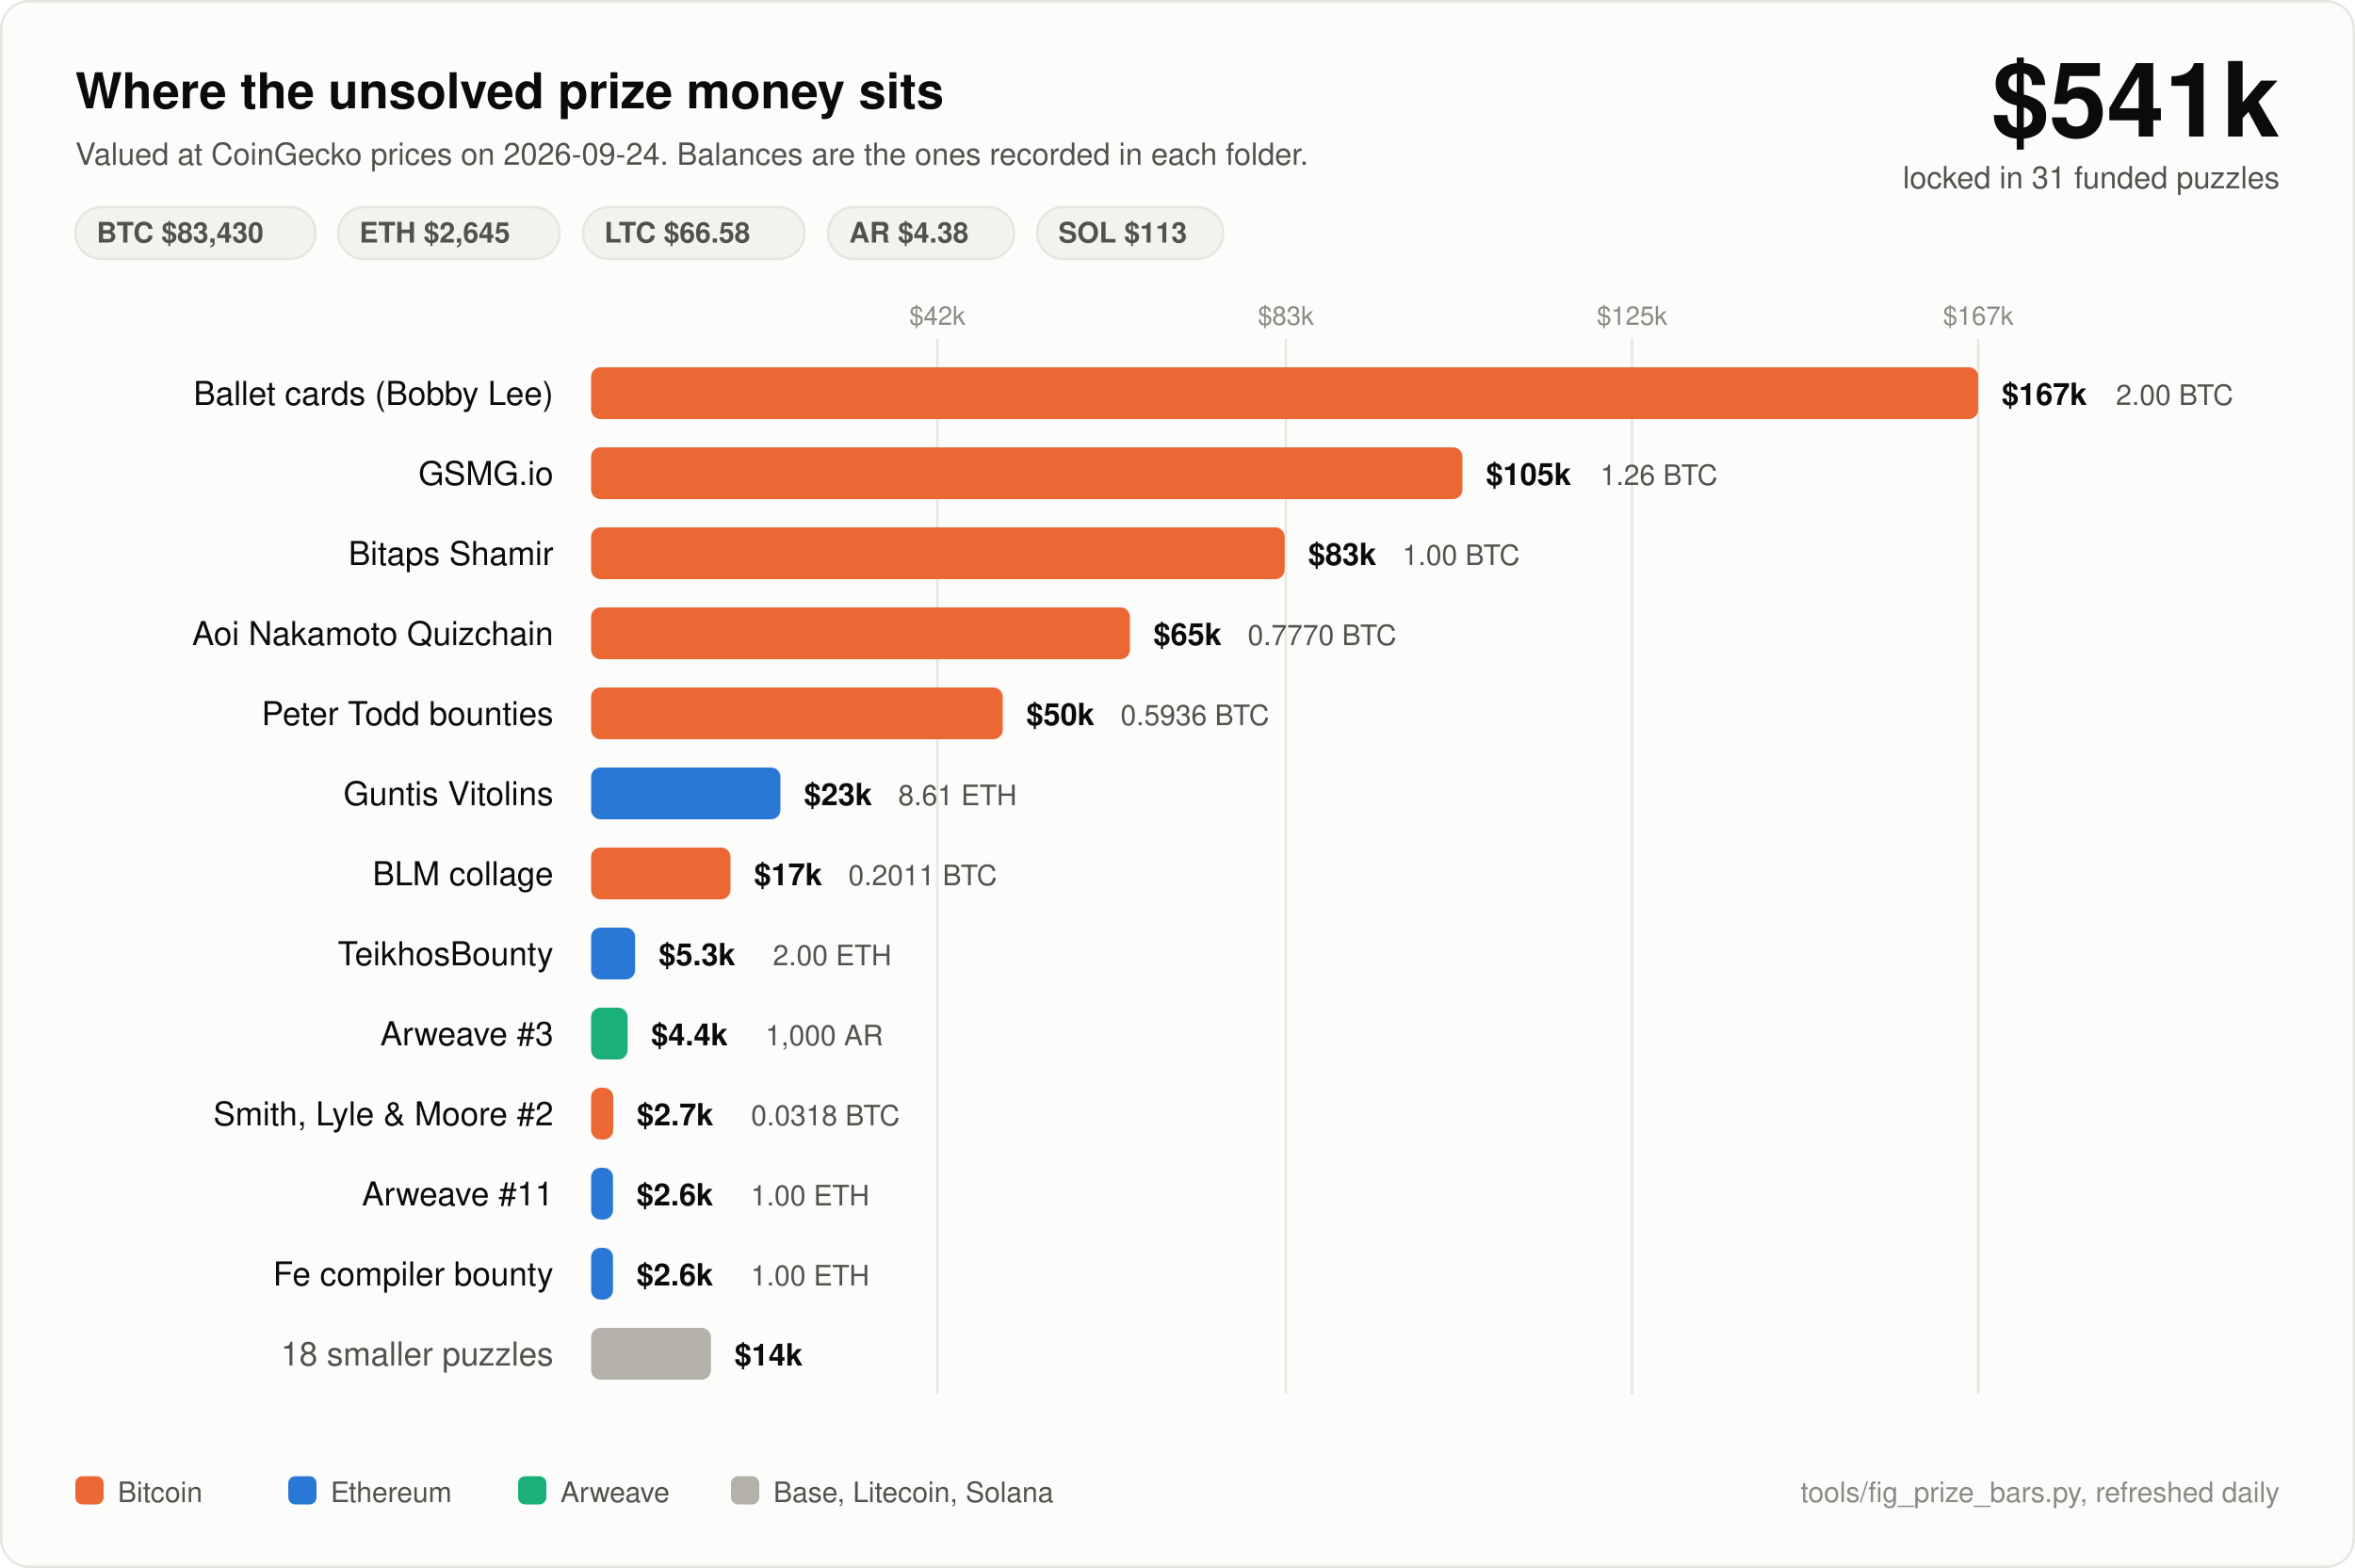
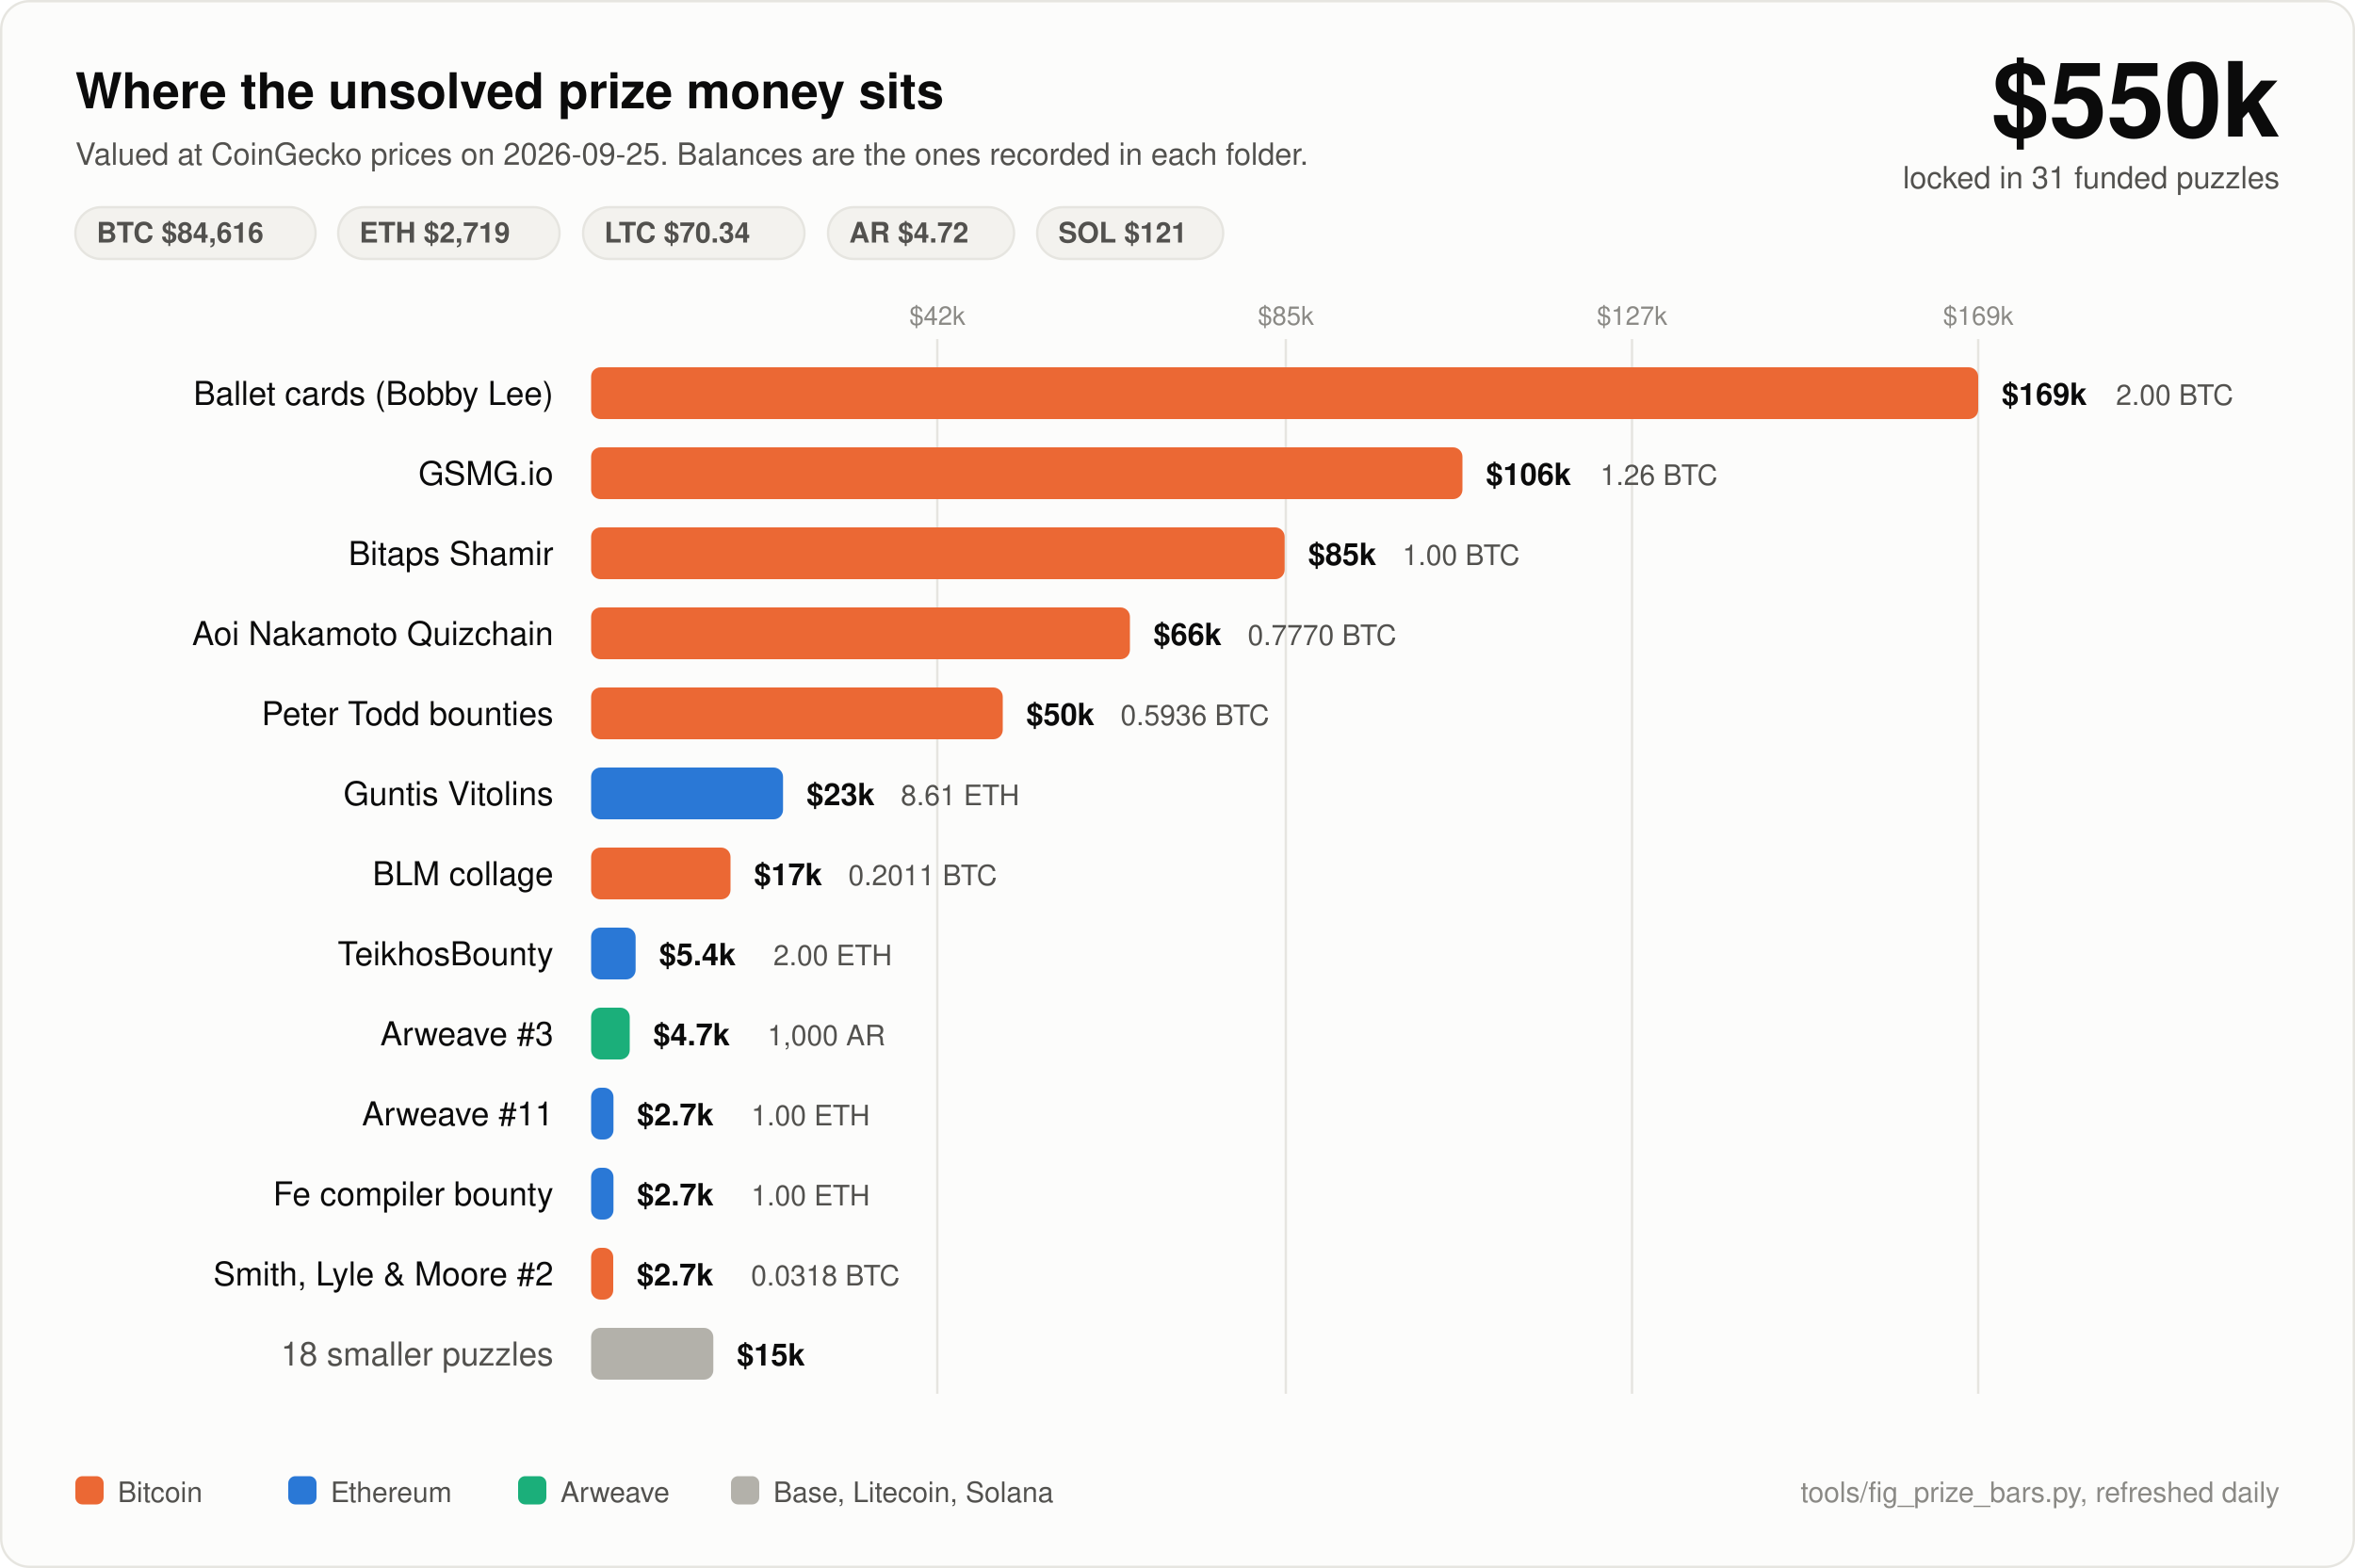
<svg xmlns="http://www.w3.org/2000/svg" width="1000" height="666" viewBox="0 0 1000 666" font-family="ui-sans-serif, -apple-system, Segoe UI, Helvetica, Arial, sans-serif">
  <rect x="0.5" y="0.5" width="999" height="665" rx="12" fill="#fcfcfb" stroke="#e6e5e0" />
  <text x="32" y="46" fill="#0b0b0b" font-size="21" font-weight="700">Where the unsolved prize money sits</text>
-   <text x="32" y="70" fill="#52514e" font-size="13">Valued at CoinGecko prices on 2026-09-24. Balances are the ones recorded in each folder.</text>
-   <text x="968" y="58" fill="#0b0b0b" font-size="44" font-weight="700" text-anchor="end">$541k</text>
+   <text x="32" y="70" fill="#52514e" font-size="13">Valued at CoinGecko prices on 2026-09-25. Balances are the ones recorded in each folder.</text>
+   <text x="968" y="58" fill="#0b0b0b" font-size="44" font-weight="700" text-anchor="end">$550k</text>
  <text x="968" y="80" fill="#52514e" font-size="13" text-anchor="end">locked in 31 funded puzzles</text>
  <rect x="32" y="88" width="102" height="22" rx="11" fill="#f3f2ee" stroke="#e6e5e0" />
-   <text x="41" y="103" fill="#52514e" font-size="12" font-weight="600">BTC $83,430</text>
+   <text x="41" y="103" fill="#52514e" font-size="12" font-weight="600">BTC $84,616</text>
  <rect x="143.6" y="88" width="94" height="22" rx="11" fill="#f3f2ee" stroke="#e6e5e0" />
-   <text x="152.6" y="103" fill="#52514e" font-size="12" font-weight="600">ETH $2,645</text>
+   <text x="152.6" y="103" fill="#52514e" font-size="12" font-weight="600">ETH $2,719</text>
  <rect x="247.6" y="88" width="94" height="22" rx="11" fill="#f3f2ee" stroke="#e6e5e0" />
-   <text x="256.6" y="103" fill="#52514e" font-size="12" font-weight="600">LTC $66.58</text>
+   <text x="256.6" y="103" fill="#52514e" font-size="12" font-weight="600">LTC $70.34</text>
  <rect x="351.6" y="88" width="79" height="22" rx="11" fill="#f3f2ee" stroke="#e6e5e0" />
-   <text x="360.6" y="103" fill="#52514e" font-size="12" font-weight="600">AR $4.38</text>
+   <text x="360.6" y="103" fill="#52514e" font-size="12" font-weight="600">AR $4.72</text>
  <rect x="440.4" y="88" width="79" height="22" rx="11" fill="#f3f2ee" stroke="#e6e5e0" />
-   <text x="449.4" y="103" fill="#52514e" font-size="12" font-weight="600">SOL $113</text>
+   <text x="449.4" y="103" fill="#52514e" font-size="12" font-weight="600">SOL $121</text>
  <line x1="398" y1="144" x2="398" y2="592" stroke="#e6e5e0" stroke-width="1" />
  <text x="398" y="138" fill="#8a8985" font-size="11" text-anchor="middle">$42k</text>
  <line x1="546" y1="144" x2="546" y2="592" stroke="#e6e5e0" stroke-width="1" />
-   <text x="546" y="138" fill="#8a8985" font-size="11" text-anchor="middle">$83k</text>
+   <text x="546" y="138" fill="#8a8985" font-size="11" text-anchor="middle">$85k</text>
  <line x1="693" y1="144" x2="693" y2="592" stroke="#e6e5e0" stroke-width="1" />
-   <text x="693" y="138" fill="#8a8985" font-size="11" text-anchor="middle">$125k</text>
+   <text x="693" y="138" fill="#8a8985" font-size="11" text-anchor="middle">$127k</text>
  <line x1="840" y1="144" x2="840" y2="592" stroke="#e6e5e0" stroke-width="1" />
-   <text x="840" y="138" fill="#8a8985" font-size="11" text-anchor="middle">$167k</text>
+   <text x="840" y="138" fill="#8a8985" font-size="11" text-anchor="middle">$169k</text>
  <text x="235" y="172" fill="#0b0b0b" font-size="14" text-anchor="end">Ballet cards (Bobby Lee)</text>
  <rect x="251" y="156" width="589.0" height="22" rx="4" fill="#eb6834" />
-   <text x="850.0" y="172" fill="#0b0b0b" font-size="13" font-weight="600">$167k</text>
+   <text x="850.0" y="172" fill="#0b0b0b" font-size="13" font-weight="600">$169k</text>
  <text x="898.5" y="172" fill="#52514e" font-size="12">2.00 BTC</text>
  <text x="235" y="206" fill="#0b0b0b" font-size="14" text-anchor="end">GSMG.io</text>
  <rect x="251" y="190" width="370.0" height="22" rx="4" fill="#eb6834" />
-   <text x="631.0" y="206" fill="#0b0b0b" font-size="13" font-weight="600">$105k</text>
+   <text x="631.0" y="206" fill="#0b0b0b" font-size="13" font-weight="600">$106k</text>
  <text x="679.5" y="206" fill="#52514e" font-size="12">1.26 BTC</text>
  <text x="235" y="240" fill="#0b0b0b" font-size="14" text-anchor="end">Bitaps Shamir</text>
  <rect x="251" y="224" width="294.5" height="22" rx="4" fill="#eb6834" />
-   <text x="555.5" y="240" fill="#0b0b0b" font-size="13" font-weight="600">$83k</text>
+   <text x="555.5" y="240" fill="#0b0b0b" font-size="13" font-weight="600">$85k</text>
  <text x="595.5" y="240" fill="#52514e" font-size="12">1.00 BTC</text>
  <text x="235" y="274" fill="#0b0b0b" font-size="14" text-anchor="end">Aoi Nakamoto Quizchain</text>
  <rect x="251" y="258" width="228.8" height="22" rx="4" fill="#eb6834" />
-   <text x="489.8" y="274" fill="#0b0b0b" font-size="13" font-weight="600">$65k</text>
+   <text x="489.8" y="274" fill="#0b0b0b" font-size="13" font-weight="600">$66k</text>
  <text x="529.8" y="274" fill="#52514e" font-size="12">0.7770 BTC</text>
  <text x="235" y="308" fill="#0b0b0b" font-size="14" text-anchor="end">Peter Todd bounties</text>
  <rect x="251" y="292" width="174.8" height="22" rx="4" fill="#eb6834" />
  <text x="435.8" y="308" fill="#0b0b0b" font-size="13" font-weight="600">$50k</text>
  <text x="475.8" y="308" fill="#52514e" font-size="12">0.5936 BTC</text>
  <text x="235" y="342" fill="#0b0b0b" font-size="14" text-anchor="end">Guntis Vitolins</text>
-   <rect x="251" y="326" width="80.4" height="22" rx="4" fill="#2a78d6" />
-   <text x="341.4" y="342" fill="#0b0b0b" font-size="13" font-weight="600">$23k</text>
-   <text x="381.4" y="342" fill="#52514e" font-size="12">8.61 ETH</text>
+   <rect x="251" y="326" width="81.5" height="22" rx="4" fill="#2a78d6" />
+   <text x="342.5" y="342" fill="#0b0b0b" font-size="13" font-weight="600">$23k</text>
+   <text x="382.5" y="342" fill="#52514e" font-size="12">8.61 ETH</text>
  <text x="235" y="376" fill="#0b0b0b" font-size="14" text-anchor="end">BLM collage</text>
  <rect x="251" y="360" width="59.2" height="22" rx="4" fill="#eb6834" />
  <text x="320.2" y="376" fill="#0b0b0b" font-size="13" font-weight="600">$17k</text>
  <text x="360.2" y="376" fill="#52514e" font-size="12">0.2011 BTC</text>
  <text x="235" y="410" fill="#0b0b0b" font-size="14" text-anchor="end">TeikhosBounty</text>
-   <rect x="251" y="394" width="18.7" height="22" rx="4" fill="#2a78d6" />
-   <text x="279.7" y="410" fill="#0b0b0b" font-size="13" font-weight="600">$5.3k</text>
-   <text x="328.2" y="410" fill="#52514e" font-size="12">2.00 ETH</text>
+   <rect x="251" y="394" width="18.9" height="22" rx="4" fill="#2a78d6" />
+   <text x="279.9" y="410" fill="#0b0b0b" font-size="13" font-weight="600">$5.4k</text>
+   <text x="328.4" y="410" fill="#52514e" font-size="12">2.00 ETH</text>
  <text x="235" y="444" fill="#0b0b0b" font-size="14" text-anchor="end">Arweave #3</text>
-   <rect x="251" y="428" width="15.5" height="22" rx="4" fill="#1baf7a" />
-   <text x="276.5" y="444" fill="#0b0b0b" font-size="13" font-weight="600">$4.4k</text>
-   <text x="325.0" y="444" fill="#52514e" font-size="12">1,000 AR</text>
-   <text x="235" y="478" fill="#0b0b0b" font-size="14" text-anchor="end">Smith, Lyle &amp; Moore #2</text>
-   <rect x="251" y="462" width="9.4" height="22" rx="4" fill="#eb6834" />
-   <text x="270.4" y="478" fill="#0b0b0b" font-size="13" font-weight="600">$2.7k</text>
-   <text x="318.9" y="478" fill="#52514e" font-size="12">0.0318 BTC</text>
-   <text x="235" y="512" fill="#0b0b0b" font-size="14" text-anchor="end">Arweave #11</text>
-   <rect x="251" y="496" width="9.3" height="22" rx="4" fill="#2a78d6" />
-   <text x="270.3" y="512" fill="#0b0b0b" font-size="13" font-weight="600">$2.6k</text>
-   <text x="318.8" y="512" fill="#52514e" font-size="12">1.00 ETH</text>
-   <text x="235" y="546" fill="#0b0b0b" font-size="14" text-anchor="end">Fe compiler bounty</text>
-   <rect x="251" y="530" width="9.3" height="22" rx="4" fill="#2a78d6" />
-   <text x="270.3" y="546" fill="#0b0b0b" font-size="13" font-weight="600">$2.6k</text>
-   <text x="318.8" y="546" fill="#52514e" font-size="12">1.00 ETH</text>
+   <rect x="251" y="428" width="16.4" height="22" rx="4" fill="#1baf7a" />
+   <text x="277.4" y="444" fill="#0b0b0b" font-size="13" font-weight="600">$4.7k</text>
+   <text x="325.9" y="444" fill="#52514e" font-size="12">1,000 AR</text>
+   <text x="235" y="478" fill="#0b0b0b" font-size="14" text-anchor="end">Arweave #11</text>
+   <rect x="251" y="462" width="9.5" height="22" rx="4" fill="#2a78d6" />
+   <text x="270.5" y="478" fill="#0b0b0b" font-size="13" font-weight="600">$2.7k</text>
+   <text x="319.0" y="478" fill="#52514e" font-size="12">1.00 ETH</text>
+   <text x="235" y="512" fill="#0b0b0b" font-size="14" text-anchor="end">Fe compiler bounty</text>
+   <rect x="251" y="496" width="9.5" height="22" rx="4" fill="#2a78d6" />
+   <text x="270.5" y="512" fill="#0b0b0b" font-size="13" font-weight="600">$2.7k</text>
+   <text x="319.0" y="512" fill="#52514e" font-size="12">1.00 ETH</text>
+   <text x="235" y="546" fill="#0b0b0b" font-size="14" text-anchor="end">Smith, Lyle &amp; Moore #2</text>
+   <rect x="251" y="530" width="9.4" height="22" rx="4" fill="#eb6834" />
+   <text x="270.4" y="546" fill="#0b0b0b" font-size="13" font-weight="600">$2.7k</text>
+   <text x="318.9" y="546" fill="#52514e" font-size="12">0.0318 BTC</text>
  <text x="235" y="580" fill="#52514e" font-size="14" text-anchor="end">18 smaller puzzles</text>
-   <rect x="251" y="564" width="50.9" height="22" rx="4" fill="#b3b1aa" />
-   <text x="311.9" y="580" fill="#0b0b0b" font-size="13" font-weight="600">$14k</text>
+   <rect x="251" y="564" width="51.9" height="22" rx="4" fill="#b3b1aa" />
+   <text x="312.9" y="580" fill="#0b0b0b" font-size="13" font-weight="600">$15k</text>
  <rect x="32" y="627" width="12" height="12" rx="3" fill="#eb6834" />
  <text x="50" y="638" fill="#52514e" font-size="12">Bitcoin</text>
  <rect x="122.4" y="627" width="12" height="12" rx="3" fill="#2a78d6" />
  <text x="140.4" y="638" fill="#52514e" font-size="12">Ethereum</text>
  <rect x="220.0" y="627" width="12" height="12" rx="3" fill="#1baf7a" />
  <text x="238.0" y="638" fill="#52514e" font-size="12">Arweave</text>
  <rect x="310.4" y="627" width="12" height="12" rx="3" fill="#b3b1aa" />
  <text x="328.4" y="638" fill="#52514e" font-size="12">Base, Litecoin, Solana</text>
  <text x="968" y="638" fill="#8a8985" font-size="12" text-anchor="end">tools/fig_prize_bars.py, refreshed daily</text>
</svg>
